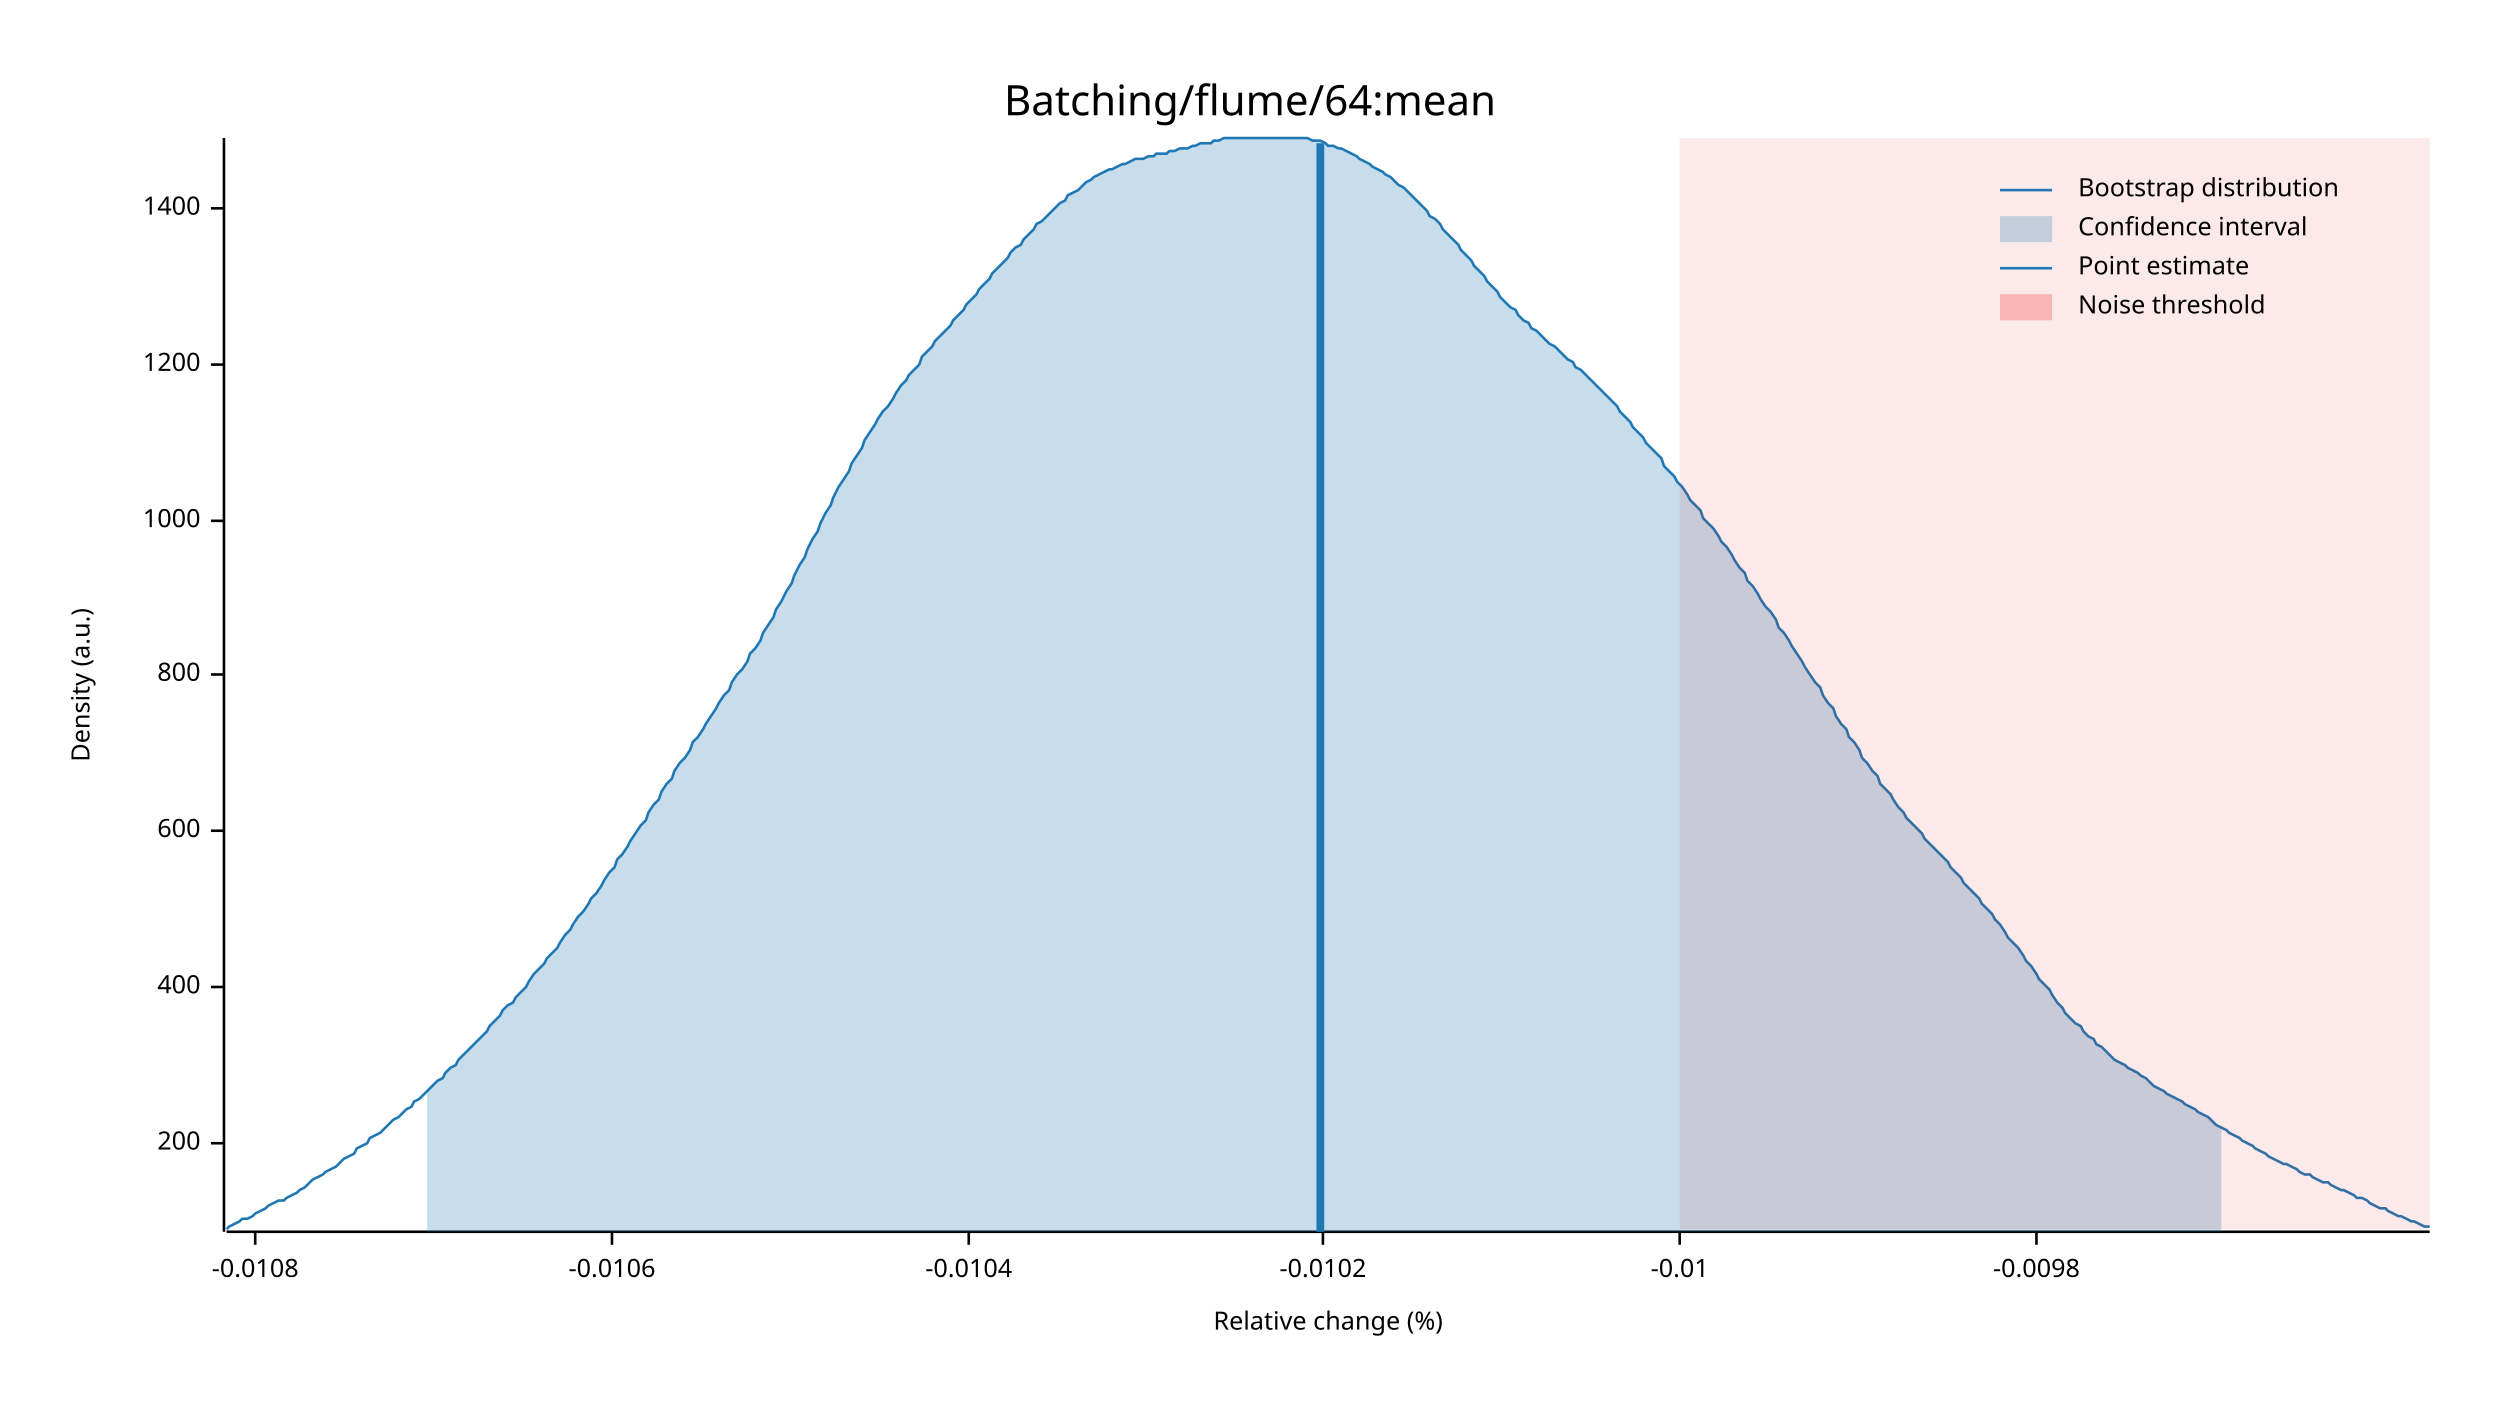
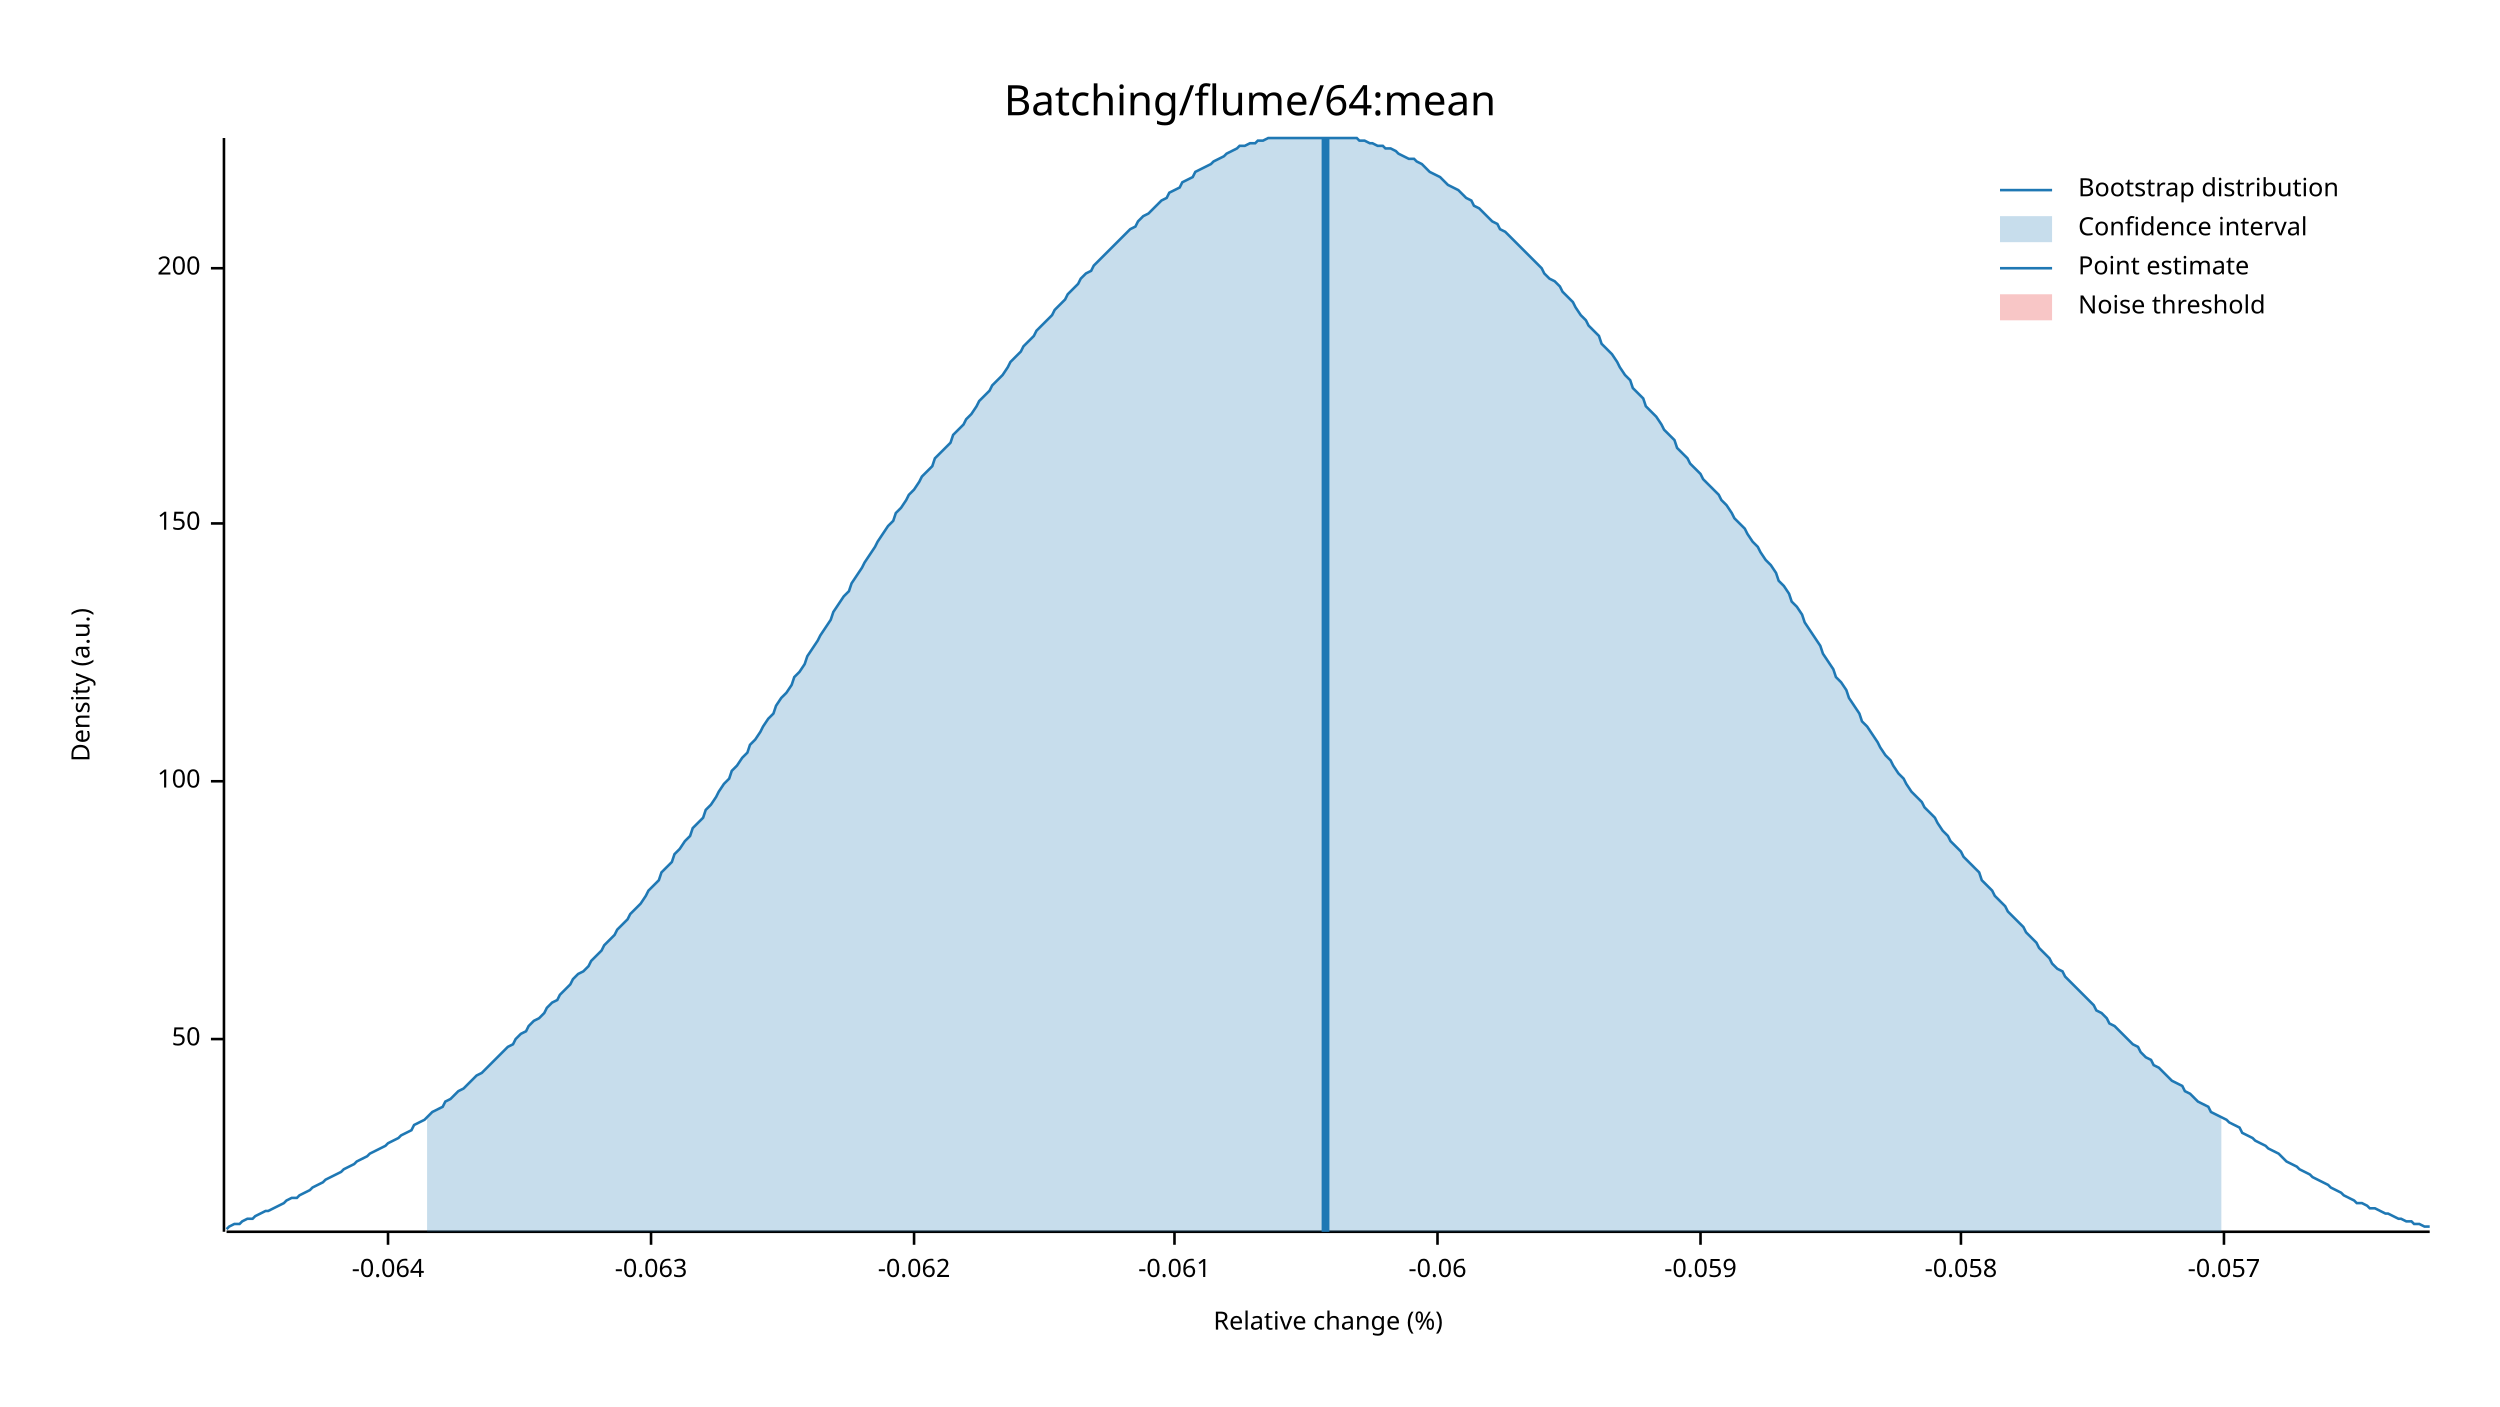
<svg xmlns="http://www.w3.org/2000/svg" width="960" height="540" viewBox="0 0 960 540">
  <text x="480" y="32" dy="0.76em" text-anchor="middle" font-family="sans-serif" font-size="16.129" opacity="1" fill="#000000">
Batching/flume/64:mean
</text>
  <text x="27" y="263" dy="0.76em" text-anchor="middle" font-family="sans-serif" font-size="9.677" opacity="1" fill="#000000" transform="rotate(270, 27, 263)">
Density (a.u.)
</text>
  <text x="510" y="513" dy="-0.5ex" text-anchor="middle" font-family="sans-serif" font-size="9.677" opacity="1" fill="#000000">
Relative change (%)
</text>
  <polyline fill="none" opacity="1" stroke="#000000" stroke-width="1" points="86,53 86,473 " />
-   <text x="77" y="439" dy="0.5ex" text-anchor="end" font-family="sans-serif" font-size="9.677" opacity="1" fill="#000000">
+   <text x="77" y="399" dy="0.5ex" text-anchor="end" font-family="sans-serif" font-size="9.677" opacity="1" fill="#000000">
+ 50
+ </text>
+   <polyline fill="none" opacity="1" stroke="#000000" stroke-width="1" points="81,399 86,399 " />
+   <text x="77" y="300" dy="0.5ex" text-anchor="end" font-family="sans-serif" font-size="9.677" opacity="1" fill="#000000">
+ 100
+ </text>
+   <polyline fill="none" opacity="1" stroke="#000000" stroke-width="1" points="81,300 86,300 " />
+   <text x="77" y="201" dy="0.5ex" text-anchor="end" font-family="sans-serif" font-size="9.677" opacity="1" fill="#000000">
+ 150
+ </text>
+   <polyline fill="none" opacity="1" stroke="#000000" stroke-width="1" points="81,201 86,201 " />
+   <text x="77" y="103" dy="0.5ex" text-anchor="end" font-family="sans-serif" font-size="9.677" opacity="1" fill="#000000">
200
</text>
-   <polyline fill="none" opacity="1" stroke="#000000" stroke-width="1" points="81,439 86,439 " />
-   <text x="77" y="379" dy="0.5ex" text-anchor="end" font-family="sans-serif" font-size="9.677" opacity="1" fill="#000000">
- 400
+   <polyline fill="none" opacity="1" stroke="#000000" stroke-width="1" points="81,103 86,103 " />
+   <polyline fill="none" opacity="1" stroke="#000000" stroke-width="1" points="87,473 933,473 " />
+   <text x="149" y="483" dy="0.76em" text-anchor="middle" font-family="sans-serif" font-size="9.677" opacity="1" fill="#000000">
+ -0.064
</text>
-   <polyline fill="none" opacity="1" stroke="#000000" stroke-width="1" points="81,379 86,379 " />
-   <text x="77" y="319" dy="0.5ex" text-anchor="end" font-family="sans-serif" font-size="9.677" opacity="1" fill="#000000">
- 600
+   <polyline fill="none" opacity="1" stroke="#000000" stroke-width="1" points="149,473 149,478 " />
+   <text x="250" y="483" dy="0.76em" text-anchor="middle" font-family="sans-serif" font-size="9.677" opacity="1" fill="#000000">
+ -0.063
</text>
-   <polyline fill="none" opacity="1" stroke="#000000" stroke-width="1" points="81,319 86,319 " />
-   <text x="77" y="259" dy="0.5ex" text-anchor="end" font-family="sans-serif" font-size="9.677" opacity="1" fill="#000000">
- 800
+   <polyline fill="none" opacity="1" stroke="#000000" stroke-width="1" points="250,473 250,478 " />
+   <text x="351" y="483" dy="0.76em" text-anchor="middle" font-family="sans-serif" font-size="9.677" opacity="1" fill="#000000">
+ -0.062
</text>
-   <polyline fill="none" opacity="1" stroke="#000000" stroke-width="1" points="81,259 86,259 " />
-   <text x="77" y="200" dy="0.5ex" text-anchor="end" font-family="sans-serif" font-size="9.677" opacity="1" fill="#000000">
- 1000
+   <polyline fill="none" opacity="1" stroke="#000000" stroke-width="1" points="351,473 351,478 " />
+   <text x="451" y="483" dy="0.76em" text-anchor="middle" font-family="sans-serif" font-size="9.677" opacity="1" fill="#000000">
+ -0.061
</text>
-   <polyline fill="none" opacity="1" stroke="#000000" stroke-width="1" points="81,200 86,200 " />
-   <text x="77" y="140" dy="0.5ex" text-anchor="end" font-family="sans-serif" font-size="9.677" opacity="1" fill="#000000">
- 1200
+   <polyline fill="none" opacity="1" stroke="#000000" stroke-width="1" points="451,473 451,478 " />
+   <text x="552" y="483" dy="0.76em" text-anchor="middle" font-family="sans-serif" font-size="9.677" opacity="1" fill="#000000">
+ -0.06
</text>
-   <polyline fill="none" opacity="1" stroke="#000000" stroke-width="1" points="81,140 86,140 " />
-   <text x="77" y="80" dy="0.5ex" text-anchor="end" font-family="sans-serif" font-size="9.677" opacity="1" fill="#000000">
- 1400
+   <polyline fill="none" opacity="1" stroke="#000000" stroke-width="1" points="552,473 552,478 " />
+   <text x="653" y="483" dy="0.76em" text-anchor="middle" font-family="sans-serif" font-size="9.677" opacity="1" fill="#000000">
+ -0.059
</text>
-   <polyline fill="none" opacity="1" stroke="#000000" stroke-width="1" points="81,80 86,80 " />
-   <polyline fill="none" opacity="1" stroke="#000000" stroke-width="1" points="87,473 933,473 " />
-   <text x="98" y="483" dy="0.76em" text-anchor="middle" font-family="sans-serif" font-size="9.677" opacity="1" fill="#000000">
- -0.0108
+   <polyline fill="none" opacity="1" stroke="#000000" stroke-width="1" points="653,473 653,478 " />
+   <text x="753" y="483" dy="0.76em" text-anchor="middle" font-family="sans-serif" font-size="9.677" opacity="1" fill="#000000">
+ -0.058
</text>
-   <polyline fill="none" opacity="1" stroke="#000000" stroke-width="1" points="98,473 98,478 " />
-   <text x="235" y="483" dy="0.76em" text-anchor="middle" font-family="sans-serif" font-size="9.677" opacity="1" fill="#000000">
- -0.0106
+   <polyline fill="none" opacity="1" stroke="#000000" stroke-width="1" points="753,473 753,478 " />
+   <text x="854" y="483" dy="0.76em" text-anchor="middle" font-family="sans-serif" font-size="9.677" opacity="1" fill="#000000">
+ -0.057
</text>
-   <polyline fill="none" opacity="1" stroke="#000000" stroke-width="1" points="235,473 235,478 " />
-   <text x="372" y="483" dy="0.76em" text-anchor="middle" font-family="sans-serif" font-size="9.677" opacity="1" fill="#000000">
- -0.0104
- </text>
-   <polyline fill="none" opacity="1" stroke="#000000" stroke-width="1" points="372,473 372,478 " />
-   <text x="508" y="483" dy="0.76em" text-anchor="middle" font-family="sans-serif" font-size="9.677" opacity="1" fill="#000000">
- -0.0102
- </text>
-   <polyline fill="none" opacity="1" stroke="#000000" stroke-width="1" points="508,473 508,478 " />
-   <text x="645" y="483" dy="0.76em" text-anchor="middle" font-family="sans-serif" font-size="9.677" opacity="1" fill="#000000">
- -0.01
- </text>
-   <polyline fill="none" opacity="1" stroke="#000000" stroke-width="1" points="645,473 645,478 " />
-   <text x="782" y="483" dy="0.76em" text-anchor="middle" font-family="sans-serif" font-size="9.677" opacity="1" fill="#000000">
- -0.0098
- </text>
-   <polyline fill="none" opacity="1" stroke="#000000" stroke-width="1" points="782,473 782,478 " />
-   <polyline fill="none" opacity="1" stroke="#1F78B4" stroke-width="1" points="87,472 88,471 90,470 92,469 93,468 95,468 97,467 98,466 100,465 102,464 103,463 105,462 107,461 109,461 110,460 112,459 114,458 115,457 117,456 119,454 120,453 122,452 124,451 125,450 127,449 129,448 131,446 132,445 134,444 136,443 137,441 139,440 141,439 142,437 144,436 146,435 148,433 149,432 151,430 153,429 154,428 156,426 158,425 159,423 161,422 163,420 164,419 166,417 168,415 170,414 171,412 173,410 175,409 176,407 178,405 180,403 181,402 183,400 185,398 187,396 188,394 190,392 192,390 193,388 195,386 197,385 198,383 200,381 202,379 203,377 205,374 207,372 209,370 210,368 212,366 214,364 215,362 217,359 219,357 220,355 222,352 224,350 226,347 227,345 229,343 231,340 232,338 234,335 236,333 237,330 239,328 241,325 242,323 244,320 246,317 248,315 249,312 251,309 253,307 254,304 256,301 258,299 259,296 261,293 263,291 265,288 266,285 268,283 270,280 271,278 273,275 275,272 276,270 278,267 280,265 281,262 283,259 285,257 287,254 288,251 290,249 292,246 293,243 295,240 297,237 298,234 300,231 302,227 304,224 305,221 307,217 309,214 310,211 312,207 314,204 315,201 317,197 319,194 320,191 322,187 324,184 326,181 327,178 329,175 331,172 332,169 334,166 336,163 337,161 339,158 341,156 343,153 344,151 346,148 348,146 349,144 351,142 353,140 354,137 356,135 358,133 359,131 361,129 363,127 365,125 366,123 368,121 370,119 371,117 373,115 375,113 376,111 378,109 380,107 381,105 383,103 385,101 387,99 388,97 390,95 392,94 393,92 395,90 397,88 398,86 400,85 402,83 404,81 405,80 407,78 409,77 410,75 412,74 414,73 415,72 417,70 419,69 420,68 422,67 424,66 426,65 427,65 429,64 431,63 432,63 434,62 436,61 437,61 439,61 441,60 443,60 444,59 446,59 448,59 449,58 451,58 453,57 454,57 456,57 458,56 459,56 461,55 463,55 465,55 466,54 468,54 470,53 471,53 473,53 475,53 476,53 478,53 480,53 482,53 483,53 485,53 487,53 488,53 490,53 492,53 493,53 495,53 497,53 498,53 500,53 502,53 504,54 505,54 507,54 509,55 510,56 512,56 514,57 515,57 517,58 519,59 521,60 522,61 524,62 526,63 527,64 529,65 531,66 532,67 534,68 536,70 537,71 539,72 541,74 543,76 544,77 546,79 548,81 549,83 551,84 553,86 554,88 556,90 558,92 560,94 561,96 563,98 565,100 566,102 568,104 570,106 571,108 573,110 575,112 576,114 578,116 580,118 582,119 583,121 585,123 587,124 588,126 590,127 592,129 593,130 595,132 597,133 599,135 600,136 602,138 604,139 605,141 607,142 609,144 610,145 612,147 614,149 615,150 617,152 619,154 621,156 622,158 624,160 626,162 627,164 629,166 631,168 632,170 634,172 636,174 638,176 639,179 641,181 643,183 644,185 646,187 648,190 649,192 651,194 653,196 654,199 656,201 658,203 660,206 661,208 663,210 665,213 666,215 668,218 670,220 671,223 673,225 675,228 676,230 678,233 680,235 682,238 683,241 685,243 687,246 688,248 690,251 692,254 693,256 695,259 697,262 699,264 700,267 702,270 704,272 705,275 707,278 709,280 710,283 712,285 714,288 715,291 717,293 719,296 721,298 722,301 724,303 726,305 727,307 729,310 731,312 732,314 734,316 736,318 738,320 739,322 741,324 743,326 744,327 746,329 748,331 749,333 751,335 753,337 754,339 756,341 758,343 760,345 761,347 763,349 765,351 766,353 768,355 770,358 771,360 773,362 775,364 777,367 778,369 780,371 782,374 783,376 785,378 787,380 788,382 790,385 792,387 793,389 795,391 797,393 799,394 800,396 802,398 804,399 805,401 807,402 809,404 810,405 812,407 814,408 816,409 817,410 819,411 821,412 822,413 824,414 826,416 827,417 829,418 831,419 832,420 834,421 836,422 838,423 839,424 841,425 843,426 844,427 846,428 848,429 849,430 851,432 853,433 855,434 856,435 858,436 860,437 861,438 863,439 865,440 866,441 868,442 870,443 871,444 873,445 875,446 877,447 878,447 880,448 882,449 883,450 885,451 887,451 888,452 890,453 892,454 894,454 895,455 897,456 899,457 900,457 902,458 904,459 905,460 907,460 909,461 910,462 912,463 914,464 916,464 917,465 919,466 921,467 922,467 924,468 926,469 927,469 929,470 931,471 933,471 " />
-   <polygon opacity="0.25" fill="#1F78B4" points="164,419 166,417 168,415 170,414 171,412 173,410 175,409 176,407 178,405 180,403 181,402 183,400 185,398 187,396 188,394 190,392 192,390 193,388 195,386 197,385 198,383 200,381 202,379 203,377 205,374 207,372 209,370 210,368 212,366 214,364 215,362 217,359 219,357 220,355 222,352 224,350 226,347 227,345 229,343 231,340 232,338 234,335 236,333 237,330 239,328 241,325 242,323 244,320 246,317 248,315 249,312 251,309 253,307 254,304 256,301 258,299 259,296 261,293 263,291 265,288 266,285 268,283 270,280 271,278 273,275 275,272 276,270 278,267 280,265 281,262 283,259 285,257 287,254 288,251 290,249 292,246 293,243 295,240 297,237 298,234 300,231 302,227 304,224 305,221 307,217 309,214 310,211 312,207 314,204 315,201 317,197 319,194 320,191 322,187 324,184 326,181 327,178 329,175 331,172 332,169 334,166 336,163 337,161 339,158 341,156 343,153 344,151 346,148 348,146 349,144 351,142 353,140 354,137 356,135 358,133 359,131 361,129 363,127 365,125 366,123 368,121 370,119 371,117 373,115 375,113 376,111 378,109 380,107 381,105 383,103 385,101 387,99 388,97 390,95 392,94 393,92 395,90 397,88 398,86 400,85 402,83 404,81 405,80 407,78 409,77 410,75 412,74 414,73 415,72 417,70 419,69 420,68 422,67 424,66 426,65 427,65 429,64 431,63 432,63 434,62 436,61 437,61 439,61 441,60 443,60 444,59 446,59 448,59 449,58 451,58 453,57 454,57 456,57 458,56 459,56 461,55 463,55 465,55 466,54 468,54 470,53 471,53 473,53 475,53 476,53 478,53 480,53 482,53 483,53 485,53 487,53 488,53 490,53 492,53 493,53 495,53 497,53 498,53 500,53 502,53 504,54 505,54 507,54 509,55 510,56 512,56 514,57 515,57 517,58 519,59 521,60 522,61 524,62 526,63 527,64 529,65 531,66 532,67 534,68 536,70 537,71 539,72 541,74 543,76 544,77 546,79 548,81 549,83 551,84 553,86 554,88 556,90 558,92 560,94 561,96 563,98 565,100 566,102 568,104 570,106 571,108 573,110 575,112 576,114 578,116 580,118 582,119 583,121 585,123 587,124 588,126 590,127 592,129 593,130 595,132 597,133 599,135 600,136 602,138 604,139 605,141 607,142 609,144 610,145 612,147 614,149 615,150 617,152 619,154 621,156 622,158 624,160 626,162 627,164 629,166 631,168 632,170 634,172 636,174 638,176 639,179 641,181 643,183 644,185 646,187 648,190 649,192 651,194 653,196 654,199 656,201 658,203 660,206 661,208 663,210 665,213 666,215 668,218 670,220 671,223 673,225 675,228 676,230 678,233 680,235 682,238 683,241 685,243 687,246 688,248 690,251 692,254 693,256 695,259 697,262 699,264 700,267 702,270 704,272 705,275 707,278 709,280 710,283 712,285 714,288 715,291 717,293 719,296 721,298 722,301 724,303 726,305 727,307 729,310 731,312 732,314 734,316 736,318 738,320 739,322 741,324 743,326 744,327 746,329 748,331 749,333 751,335 753,337 754,339 756,341 758,343 760,345 761,347 763,349 765,351 766,353 768,355 770,358 771,360 773,362 775,364 777,367 778,369 780,371 782,374 783,376 785,378 787,380 788,382 790,385 792,387 793,389 795,391 797,393 799,394 800,396 802,398 804,399 805,401 807,402 809,404 810,405 812,407 814,408 816,409 817,410 819,411 821,412 822,413 824,414 826,416 827,417 829,418 831,419 832,420 834,421 836,422 838,423 839,424 841,425 843,426 844,427 846,428 848,429 849,430 851,432 853,433 853,473 164,473 " />
-   <polyline fill="none" opacity="1" stroke="#1F78B4" stroke-width="3" points="507,473 507,55 " />
-   <rect x="645" y="53" width="288" height="419" opacity="0.1" fill="#E31A1C" stroke="none" />
+   <polyline fill="none" opacity="1" stroke="#000000" stroke-width="1" points="854,473 854,478 " />
+   <polyline fill="none" opacity="1" stroke="#1F78B4" stroke-width="1" points="87,472 88,471 90,470 92,470 93,469 95,468 97,468 98,467 100,466 102,465 103,465 105,464 107,463 109,462 110,461 112,460 114,460 115,459 117,458 119,457 120,456 122,455 124,454 125,453 127,452 129,451 131,450 132,449 134,448 136,447 137,446 139,445 141,444 142,443 144,442 146,441 148,440 149,439 151,438 153,437 154,436 156,435 158,434 159,432 161,431 163,430 164,429 166,427 168,426 170,425 171,423 173,422 175,420 176,419 178,418 180,416 181,415 183,413 185,412 187,410 188,409 190,407 192,405 193,404 195,402 197,401 198,399 200,397 202,396 203,394 205,392 207,391 209,389 210,387 212,385 214,384 215,382 217,380 219,378 220,376 222,374 224,373 226,371 227,369 229,367 231,365 232,363 234,361 236,359 237,357 239,355 241,353 242,351 244,349 246,347 248,344 249,342 251,340 253,338 254,335 256,333 258,331 259,328 261,326 263,323 265,321 266,318 268,316 270,314 271,311 273,309 275,306 276,304 278,301 280,299 281,296 283,294 285,291 287,289 288,286 290,284 292,281 293,279 295,276 297,274 298,271 300,268 302,266 304,263 305,260 307,258 309,255 310,252 312,249 314,246 315,244 317,241 319,238 320,235 322,232 324,229 326,227 327,224 329,221 331,218 332,216 334,213 336,210 337,208 339,205 341,202 343,200 344,197 346,195 348,192 349,190 351,188 353,185 354,183 356,181 358,179 359,176 361,174 363,172 365,170 366,167 368,165 370,163 371,161 373,159 375,156 376,154 378,152 380,150 381,148 383,146 385,144 387,141 388,139 390,137 392,135 393,133 395,131 397,129 398,127 400,125 402,123 404,121 405,119 407,117 409,115 410,113 412,111 414,109 415,107 417,105 419,104 420,102 422,100 424,98 426,96 427,95 429,93 431,91 432,90 434,88 436,87 437,85 439,83 441,82 443,80 444,79 446,77 448,76 449,74 451,73 453,72 454,70 456,69 458,68 459,66 461,65 463,64 465,63 466,62 468,61 470,60 471,59 473,58 475,57 476,56 478,56 480,55 482,55 483,54 485,54 487,53 488,53 490,53 492,53 493,53 495,53 497,53 498,53 500,53 502,53 504,53 505,53 507,53 509,53 510,53 512,53 514,53 515,53 517,53 519,53 521,53 522,54 524,54 526,55 527,55 529,56 531,56 532,57 534,57 536,58 537,59 539,60 541,61 543,61 544,62 546,63 548,65 549,66 551,67 553,68 554,69 556,71 558,72 560,73 561,74 563,76 565,77 566,79 568,80 570,82 571,83 573,85 575,86 576,88 578,89 580,91 582,93 583,94 585,96 587,98 588,99 590,101 592,103 593,105 595,107 597,108 599,110 600,112 602,114 604,116 605,118 607,121 609,123 610,125 612,127 614,129 615,132 617,134 619,136 621,139 622,141 624,144 626,146 627,149 629,151 631,153 632,156 634,158 636,160 638,163 639,165 641,167 643,169 644,172 646,174 648,176 649,178 651,180 653,182 654,184 656,186 658,188 660,190 661,192 663,194 665,197 666,199 668,201 670,203 671,205 673,208 675,210 676,212 678,215 680,217 682,220 683,223 685,225 687,228 688,231 690,233 692,236 693,239 695,242 697,245 699,248 700,251 702,254 704,257 705,260 707,262 709,265 710,268 712,271 714,274 715,277 717,279 719,282 721,285 722,287 724,290 726,292 727,294 729,297 731,299 732,301 734,304 736,306 738,308 739,310 741,312 743,314 744,316 746,319 748,321 749,323 751,325 753,327 754,329 756,331 758,333 760,335 761,338 763,340 765,342 766,344 768,346 770,348 771,350 773,352 775,354 777,356 778,358 780,360 782,362 783,364 785,366 787,368 788,370 790,372 792,373 793,375 795,377 797,379 799,381 800,382 802,384 804,386 805,388 807,389 809,391 810,393 812,394 814,396 816,398 817,399 819,401 821,402 822,404 824,406 826,407 827,409 829,410 831,412 832,413 834,415 836,416 838,417 839,419 841,420 843,422 844,423 846,424 848,425 849,427 851,428 853,429 855,430 856,431 858,432 860,433 861,435 863,436 865,437 866,438 868,439 870,440 871,441 873,442 875,443 877,445 878,446 880,447 882,448 883,449 885,450 887,451 888,452 890,453 892,454 894,455 895,456 897,457 899,458 900,459 902,460 904,461 905,462 907,462 909,463 910,464 912,464 914,465 916,466 917,466 919,467 921,468 922,468 924,469 926,469 927,470 929,470 931,471 933,471 " />
+   <polygon opacity="0.25" fill="#1F78B4" points="164,429 166,427 168,426 170,425 171,423 173,422 175,420 176,419 178,418 180,416 181,415 183,413 185,412 187,410 188,409 190,407 192,405 193,404 195,402 197,401 198,399 200,397 202,396 203,394 205,392 207,391 209,389 210,387 212,385 214,384 215,382 217,380 219,378 220,376 222,374 224,373 226,371 227,369 229,367 231,365 232,363 234,361 236,359 237,357 239,355 241,353 242,351 244,349 246,347 248,344 249,342 251,340 253,338 254,335 256,333 258,331 259,328 261,326 263,323 265,321 266,318 268,316 270,314 271,311 273,309 275,306 276,304 278,301 280,299 281,296 283,294 285,291 287,289 288,286 290,284 292,281 293,279 295,276 297,274 298,271 300,268 302,266 304,263 305,260 307,258 309,255 310,252 312,249 314,246 315,244 317,241 319,238 320,235 322,232 324,229 326,227 327,224 329,221 331,218 332,216 334,213 336,210 337,208 339,205 341,202 343,200 344,197 346,195 348,192 349,190 351,188 353,185 354,183 356,181 358,179 359,176 361,174 363,172 365,170 366,167 368,165 370,163 371,161 373,159 375,156 376,154 378,152 380,150 381,148 383,146 385,144 387,141 388,139 390,137 392,135 393,133 395,131 397,129 398,127 400,125 402,123 404,121 405,119 407,117 409,115 410,113 412,111 414,109 415,107 417,105 419,104 420,102 422,100 424,98 426,96 427,95 429,93 431,91 432,90 434,88 436,87 437,85 439,83 441,82 443,80 444,79 446,77 448,76 449,74 451,73 453,72 454,70 456,69 458,68 459,66 461,65 463,64 465,63 466,62 468,61 470,60 471,59 473,58 475,57 476,56 478,56 480,55 482,55 483,54 485,54 487,53 488,53 490,53 492,53 493,53 495,53 497,53 498,53 500,53 502,53 504,53 505,53 507,53 509,53 510,53 512,53 514,53 515,53 517,53 519,53 521,53 522,54 524,54 526,55 527,55 529,56 531,56 532,57 534,57 536,58 537,59 539,60 541,61 543,61 544,62 546,63 548,65 549,66 551,67 553,68 554,69 556,71 558,72 560,73 561,74 563,76 565,77 566,79 568,80 570,82 571,83 573,85 575,86 576,88 578,89 580,91 582,93 583,94 585,96 587,98 588,99 590,101 592,103 593,105 595,107 597,108 599,110 600,112 602,114 604,116 605,118 607,121 609,123 610,125 612,127 614,129 615,132 617,134 619,136 621,139 622,141 624,144 626,146 627,149 629,151 631,153 632,156 634,158 636,160 638,163 639,165 641,167 643,169 644,172 646,174 648,176 649,178 651,180 653,182 654,184 656,186 658,188 660,190 661,192 663,194 665,197 666,199 668,201 670,203 671,205 673,208 675,210 676,212 678,215 680,217 682,220 683,223 685,225 687,228 688,231 690,233 692,236 693,239 695,242 697,245 699,248 700,251 702,254 704,257 705,260 707,262 709,265 710,268 712,271 714,274 715,277 717,279 719,282 721,285 722,287 724,290 726,292 727,294 729,297 731,299 732,301 734,304 736,306 738,308 739,310 741,312 743,314 744,316 746,319 748,321 749,323 751,325 753,327 754,329 756,331 758,333 760,335 761,338 763,340 765,342 766,344 768,346 770,348 771,350 773,352 775,354 777,356 778,358 780,360 782,362 783,364 785,366 787,368 788,370 790,372 792,373 793,375 795,377 797,379 799,381 800,382 802,384 804,386 805,388 807,389 809,391 810,393 812,394 814,396 816,398 817,399 819,401 821,402 822,404 824,406 826,407 827,409 829,410 831,412 832,413 834,415 836,416 838,417 839,419 841,420 843,422 844,423 846,424 848,425 849,427 851,428 853,429 853,473 164,473 " />
+   <polyline fill="none" opacity="1" stroke="#1F78B4" stroke-width="3" points="509,473 509,53 " />
+   <rect x="510" y="53" width="0" height="419" opacity="0.1" fill="#E31A1C" stroke="none" />
  <text x="798" y="68" dy="0.76em" text-anchor="start" font-family="sans-serif" font-size="9.677" opacity="1" fill="#000000">
Bootstrap distribution
</text>
  <text x="798" y="83" dy="0.76em" text-anchor="start" font-family="sans-serif" font-size="9.677" opacity="1" fill="#000000">
Confidence interval
</text>
  <text x="798" y="98" dy="0.76em" text-anchor="start" font-family="sans-serif" font-size="9.677" opacity="1" fill="#000000">
Point estimate
</text>
  <text x="798" y="113" dy="0.76em" text-anchor="start" font-family="sans-serif" font-size="9.677" opacity="1" fill="#000000">
Noise threshold
</text>
  <polyline fill="none" opacity="1" stroke="#1F78B4" stroke-width="1" points="768,73 788,73 " />
  <rect x="768" y="83" width="20" height="10" opacity="0.25" fill="#1F78B4" stroke="none" />
  <polyline fill="none" opacity="1" stroke="#1F78B4" stroke-width="1" points="768,103 788,103 " />
  <rect x="768" y="113" width="20" height="10" opacity="0.25" fill="#E31A1C" stroke="none" />
</svg>
